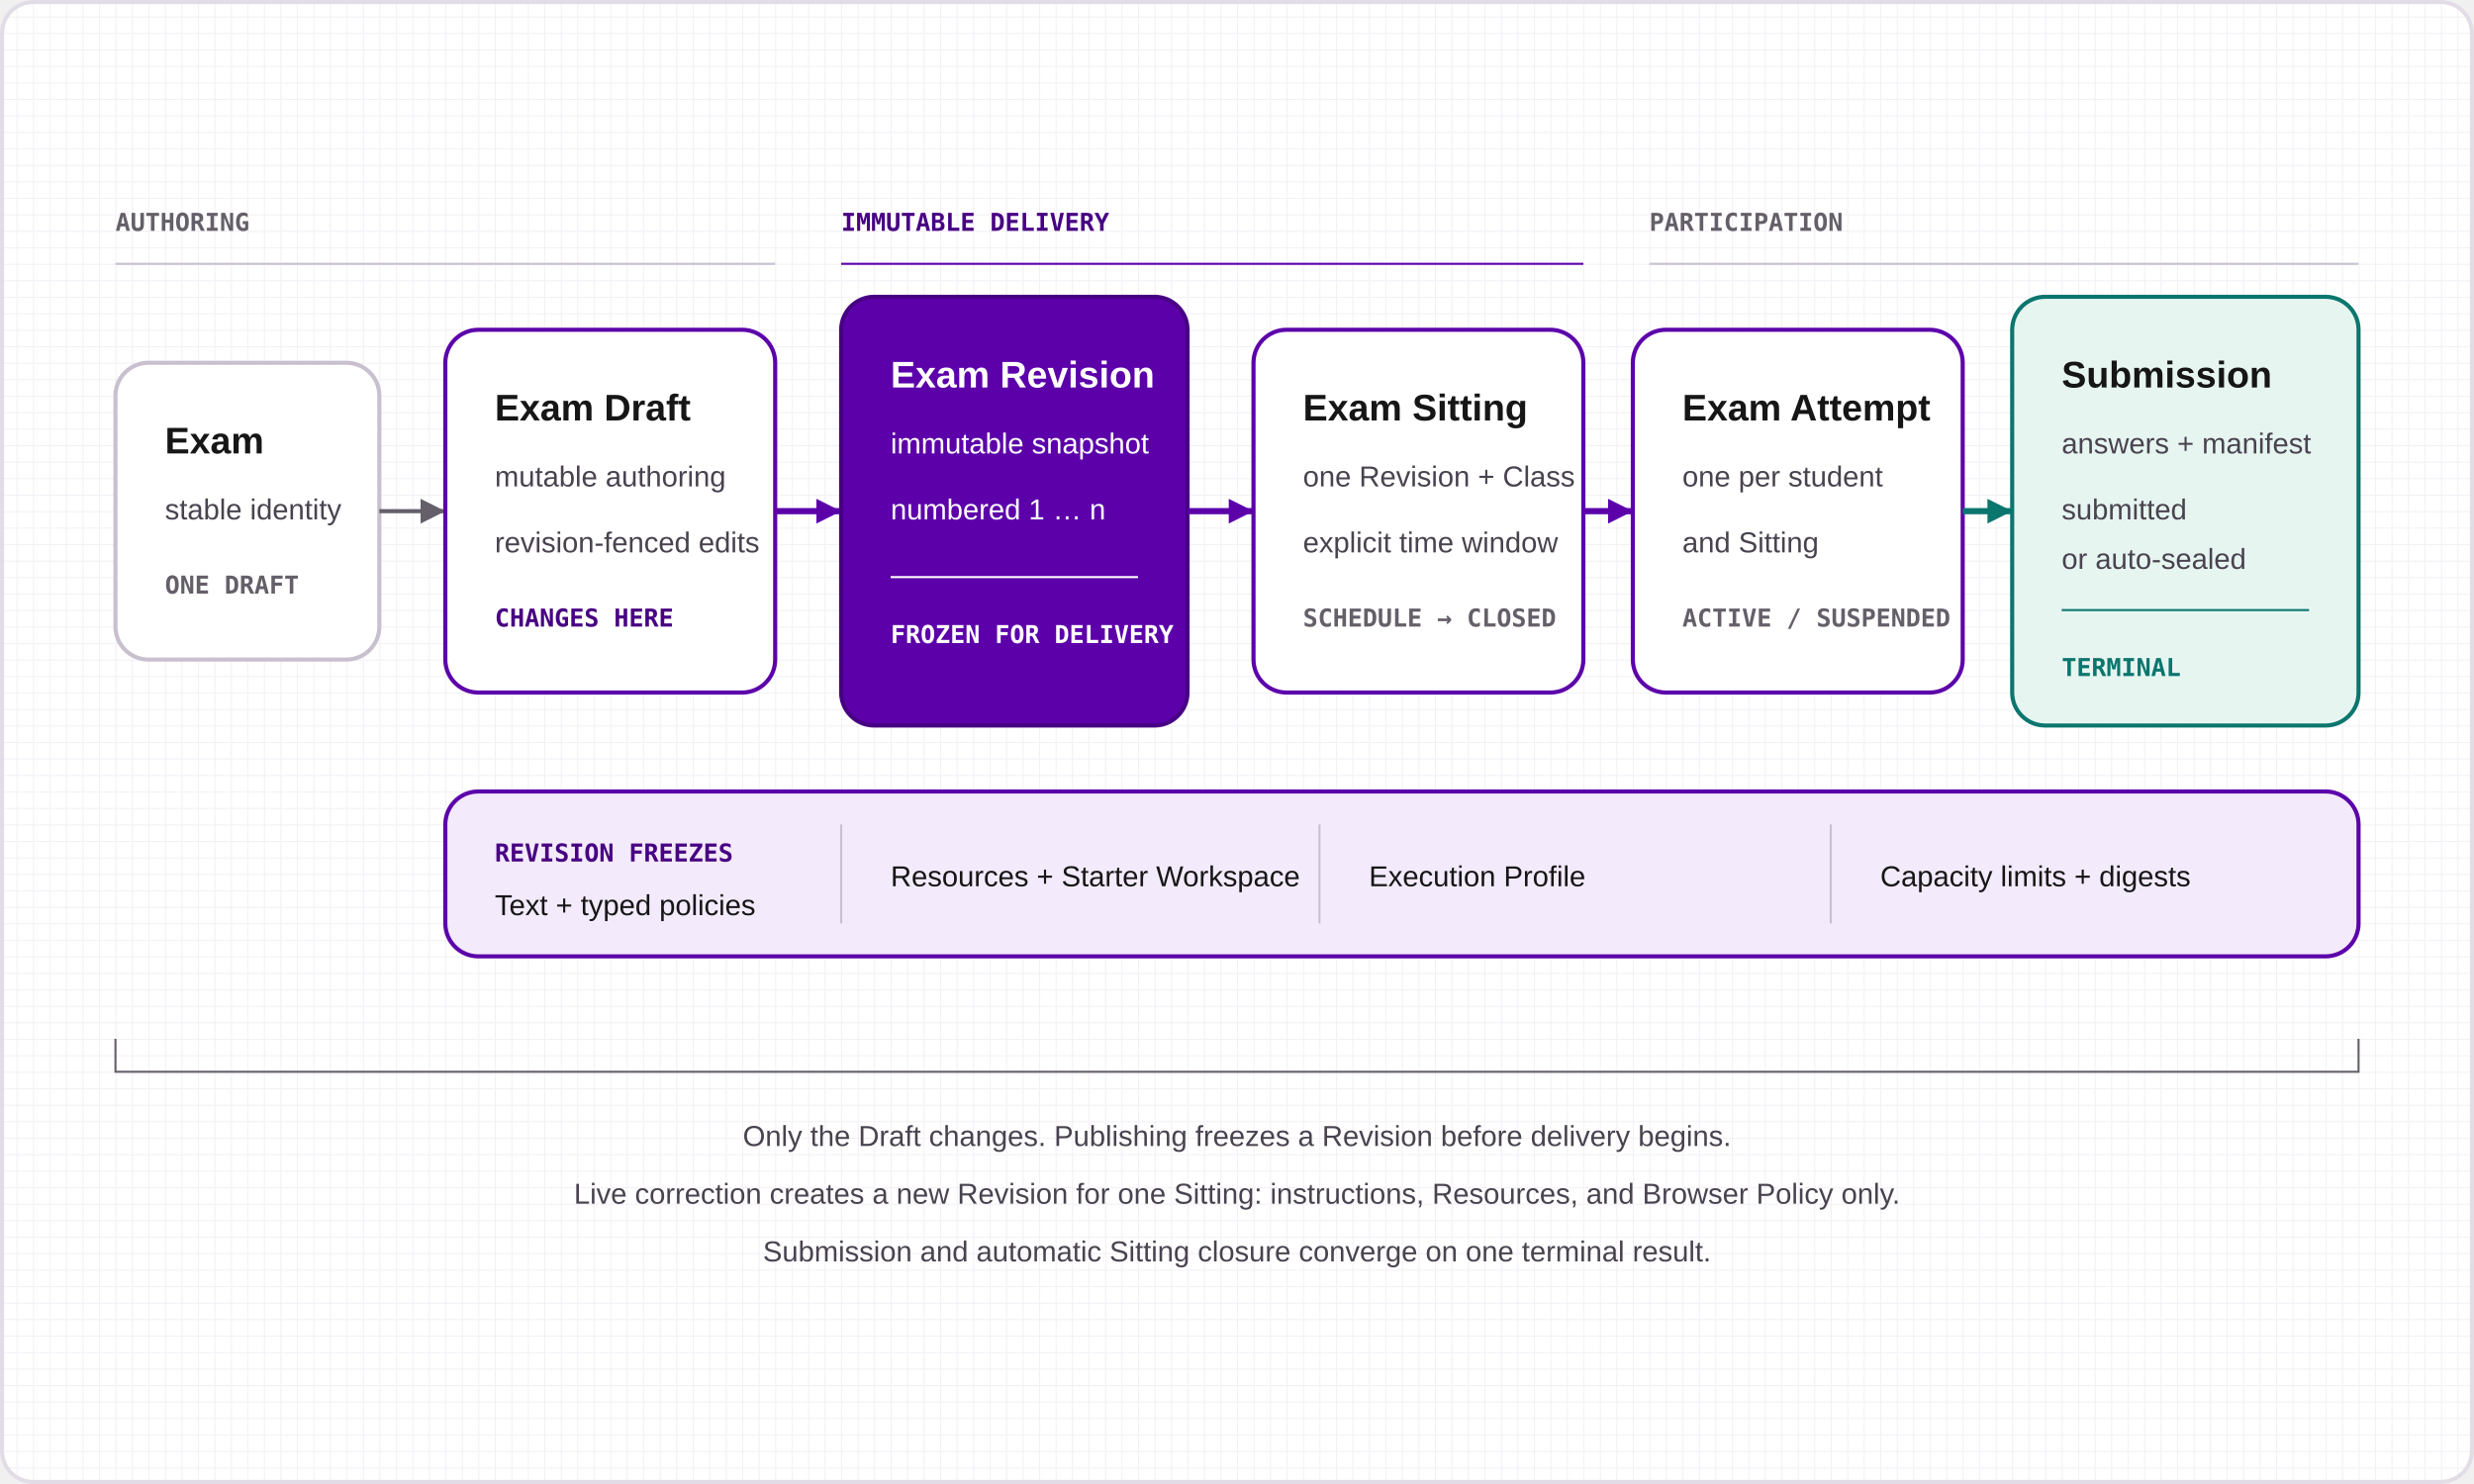
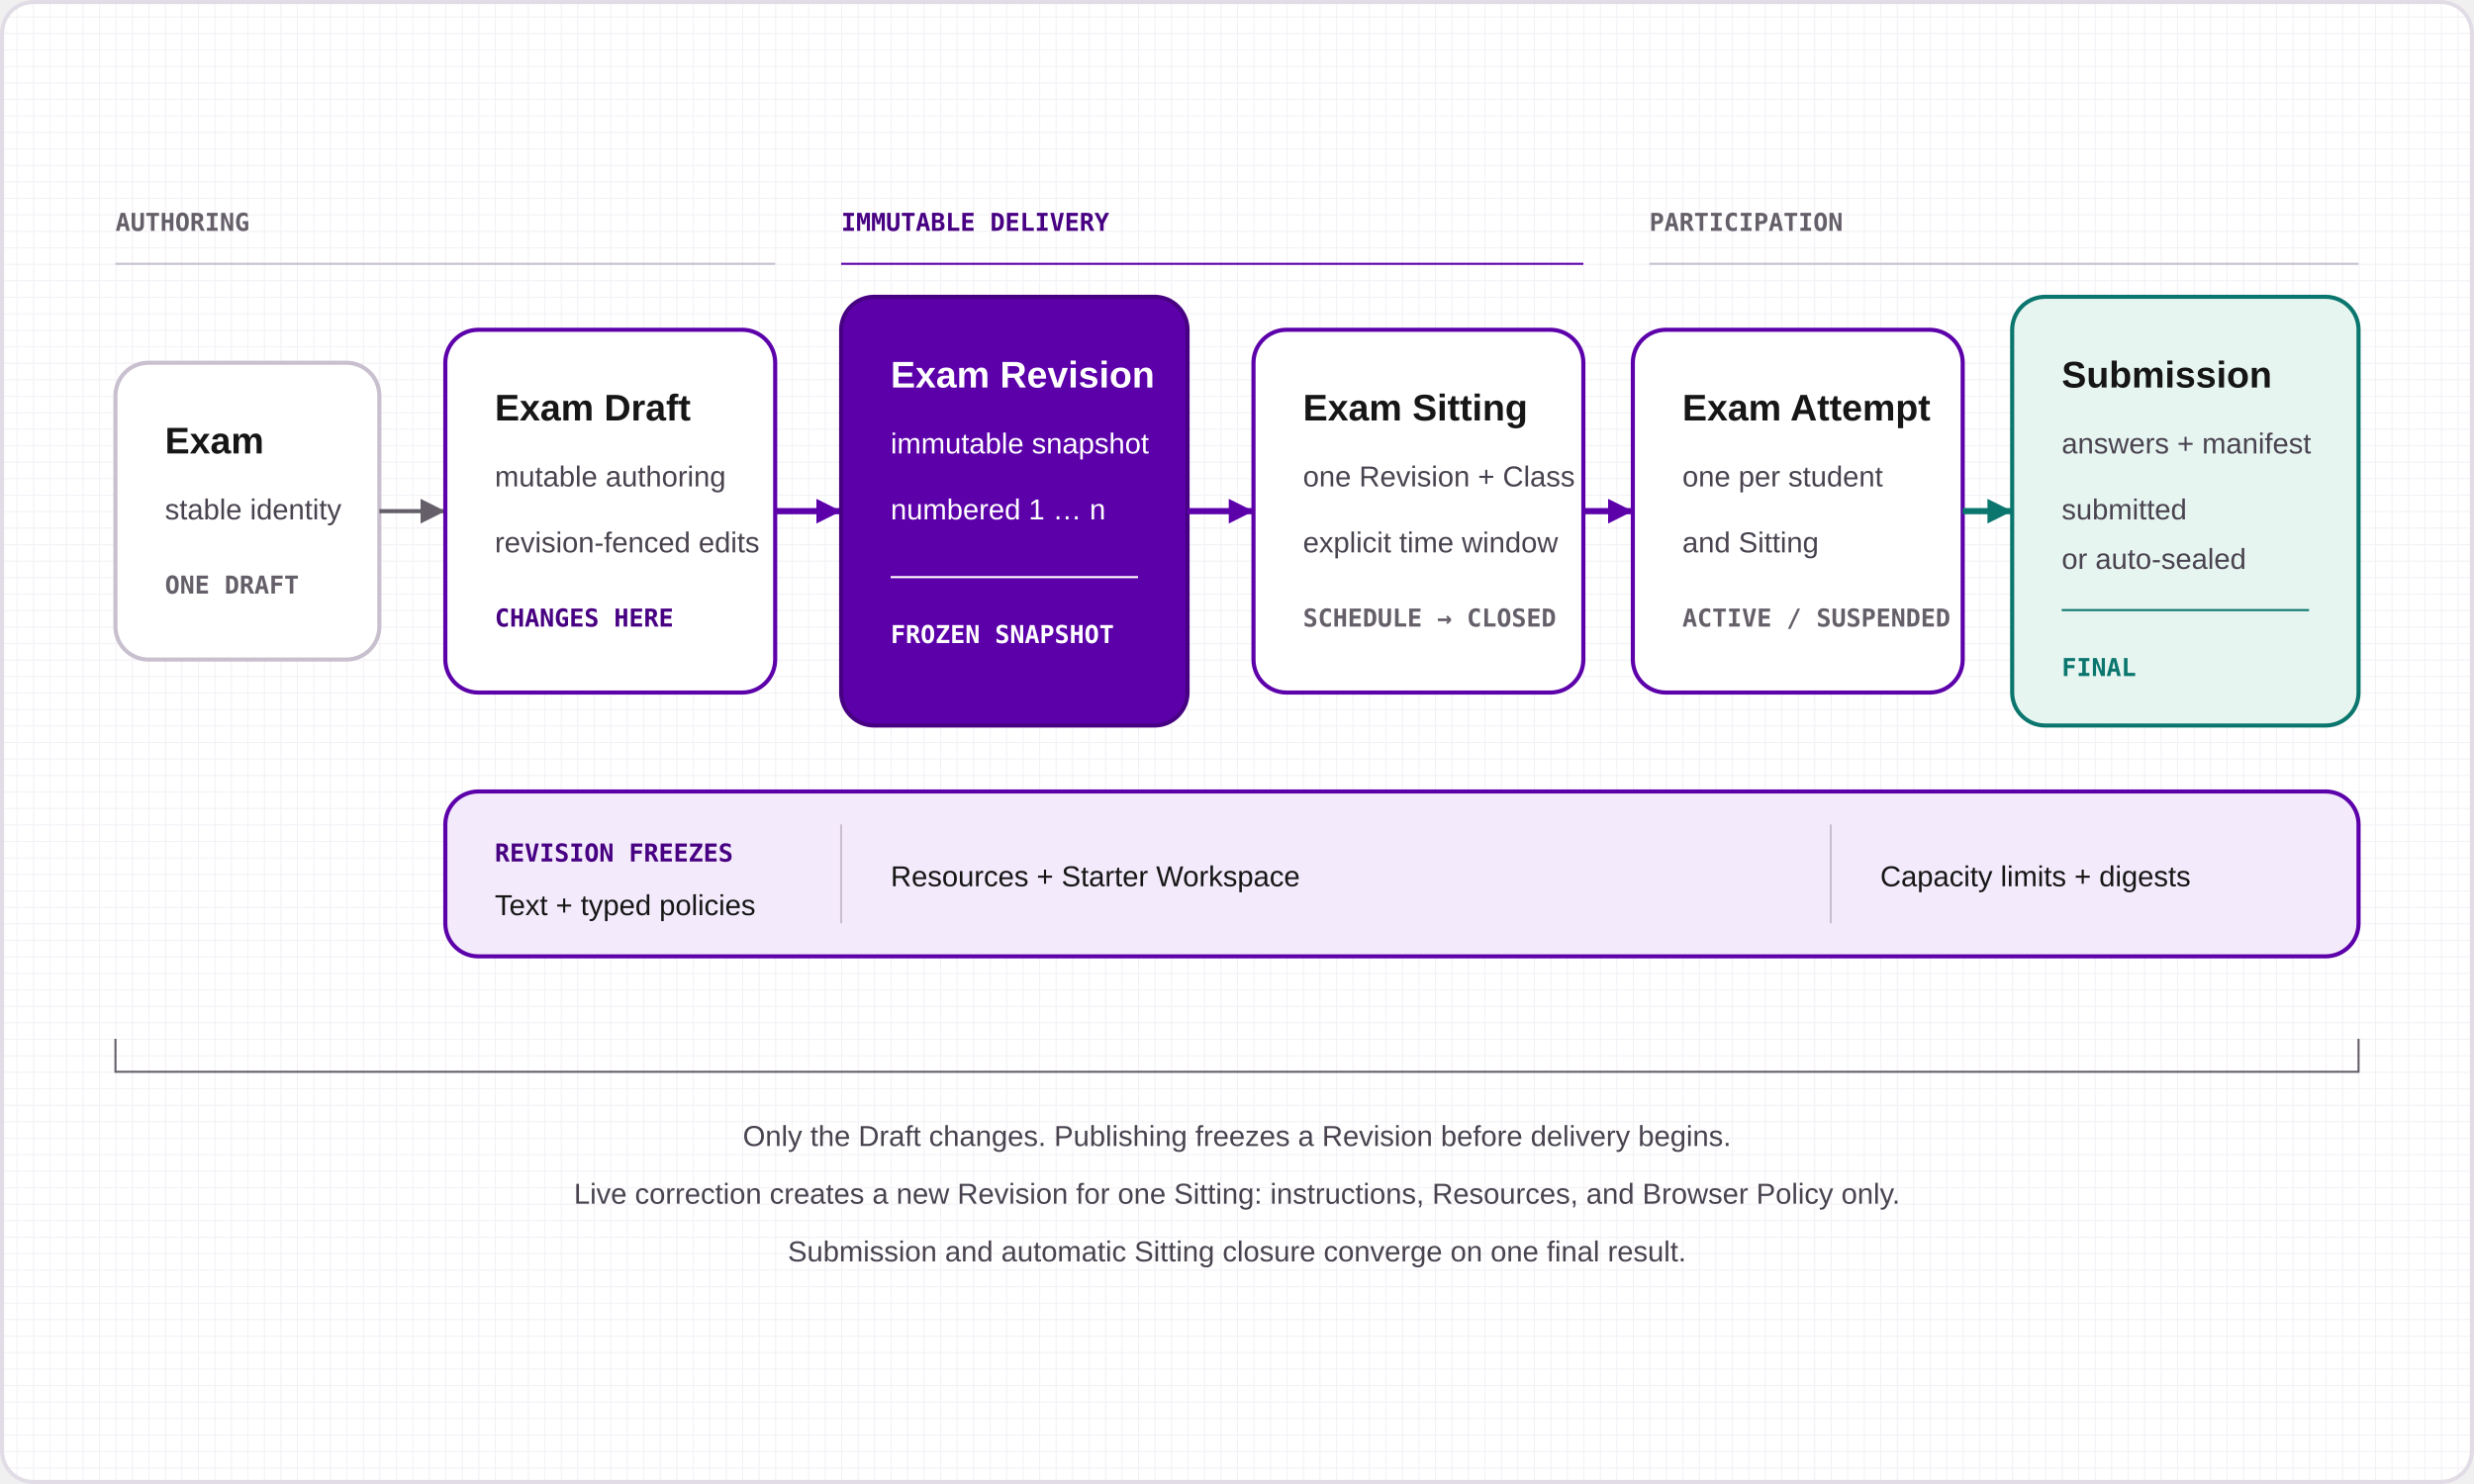
<svg xmlns="http://www.w3.org/2000/svg" width="1200" height="720" viewBox="0 0 1200 720" role="img" aria-labelledby="title description">
  <defs>
    <pattern id="grid" width="8" height="8" patternUnits="userSpaceOnUse">
      <path d="M 8 0 H 0 V 8" fill="none" stroke="#f4f1f6" stroke-width="1" />
    </pattern>
    <marker id="arrow-neutral" viewBox="0 0 12 12" refX="12" refY="6" markerWidth="12" markerHeight="12" orient="auto" markerUnits="userSpaceOnUse">
      <path d="M 0 0 L 12 6 L 0 12 Z" fill="#655f69" />
    </marker>
    <marker id="arrow-primary" viewBox="0 0 12 12" refX="12" refY="6" markerWidth="12" markerHeight="12" orient="auto" markerUnits="userSpaceOnUse">
      <path d="M 0 0 L 12 6 L 0 12 Z" fill="#5c00aa" />
    </marker>
    <marker id="arrow-complete" viewBox="0 0 12 12" refX="12" refY="6" markerWidth="12" markerHeight="12" orient="auto" markerUnits="userSpaceOnUse">
      <path d="M 0 0 L 12 6 L 0 12 Z" fill="#0b766e" />
    </marker>
  </defs>
  <rect width="1200" height="720" rx="16" fill="#ffffff" />
  <rect x="1" y="1" width="1198" height="718" rx="15" fill="url(#grid)" stroke="#e1dce5" stroke-width="2" />
  <text x="56" y="112" fill="#655f69" font-family="IBM Plex Mono, Consolas, monospace" font-size="12" font-weight="600">AUTHORING</text>
  <path d="M 56 128 H 376" fill="none" stroke="#c8c0ce" stroke-width="1" />
  <text x="408" y="112" fill="#470082" font-family="IBM Plex Mono, Consolas, monospace" font-size="12" font-weight="600">IMMUTABLE DELIVERY</text>
  <path d="M 408 128 H 768" fill="none" stroke="#5c00aa" stroke-width="1" />
  <text x="800" y="112" fill="#655f69" font-family="IBM Plex Mono, Consolas, monospace" font-size="12" font-weight="600">PARTICIPATION</text>
  <path d="M 800 128 H 1144" fill="none" stroke="#c8c0ce" stroke-width="1" />
  <rect x="56" y="176" width="128" height="144" rx="16" fill="#ffffff" stroke="#c8c0ce" stroke-width="2" />
  <text x="80" y="220" fill="#161616" font-family="IBM Plex Sans, Segoe UI, Arial, sans-serif" font-size="18" font-weight="600">Exam</text>
  <text x="80" y="252" fill="#49434f" font-family="IBM Plex Sans, Segoe UI, Arial, sans-serif" font-size="14">stable identity</text>
  <text x="80" y="288" fill="#655f69" font-family="IBM Plex Mono, Consolas, monospace" font-size="12" font-weight="600">ONE DRAFT</text>
  <path d="M 184 248 H 216" fill="none" stroke="#655f69" stroke-width="2" marker-end="url(#arrow-neutral)" />
  <rect x="216" y="160" width="160" height="176" rx="16" fill="#ffffff" stroke="#5c00aa" stroke-width="2" />
  <text x="240" y="204" fill="#161616" font-family="IBM Plex Sans, Segoe UI, Arial, sans-serif" font-size="18" font-weight="600">Exam Draft</text>
  <text x="240" y="236" fill="#49434f" font-family="IBM Plex Sans, Segoe UI, Arial, sans-serif" font-size="14">mutable authoring</text>
  <text x="240" y="268" fill="#49434f" font-family="IBM Plex Sans, Segoe UI, Arial, sans-serif" font-size="14">revision-fenced edits</text>
  <text x="240" y="304" fill="#470082" font-family="IBM Plex Mono, Consolas, monospace" font-size="12" font-weight="600">CHANGES HERE</text>
  <path d="M 376 248 H 408" fill="none" stroke="#5c00aa" stroke-width="3" marker-end="url(#arrow-primary)" />
  <rect x="408" y="144" width="168" height="208" rx="16" fill="#5c00aa" stroke="#470082" stroke-width="2" />
  <text x="432" y="188" fill="#ffffff" font-family="IBM Plex Sans, Segoe UI, Arial, sans-serif" font-size="18" font-weight="600">Exam Revision</text>
  <text x="432" y="220" fill="#ffffff" font-family="IBM Plex Sans, Segoe UI, Arial, sans-serif" font-size="14">immutable snapshot</text>
  <text x="432" y="252" fill="#ffffff" font-family="IBM Plex Sans, Segoe UI, Arial, sans-serif" font-size="14">numbered 1 … n</text>
  <path d="M 432 280 H 552" fill="none" stroke="#ffffff" stroke-width="1" />
-   <text x="432" y="312" fill="#ffffff" font-family="IBM Plex Mono, Consolas, monospace" font-size="12" font-weight="600">FROZEN FOR DELIVERY</text>
+   <text x="432" y="312" fill="#ffffff" font-family="IBM Plex Mono, Consolas, monospace" font-size="12" font-weight="600">FROZEN SNAPSHOT</text>
  <path d="M 576 248 H 608" fill="none" stroke="#5c00aa" stroke-width="3" marker-end="url(#arrow-primary)" />
  <rect x="608" y="160" width="160" height="176" rx="16" fill="#ffffff" stroke="#5c00aa" stroke-width="2" />
  <text x="632" y="204" fill="#161616" font-family="IBM Plex Sans, Segoe UI, Arial, sans-serif" font-size="18" font-weight="600">Exam Sitting</text>
  <text x="632" y="236" fill="#49434f" font-family="IBM Plex Sans, Segoe UI, Arial, sans-serif" font-size="14">one Revision + Class</text>
  <text x="632" y="268" fill="#49434f" font-family="IBM Plex Sans, Segoe UI, Arial, sans-serif" font-size="14">explicit time window</text>
  <text x="632" y="304" fill="#655f69" font-family="IBM Plex Mono, Consolas, monospace" font-size="12" font-weight="600">SCHEDULE → CLOSED</text>
  <path d="M 768 248 H 792" fill="none" stroke="#5c00aa" stroke-width="3" marker-end="url(#arrow-primary)" />
  <rect x="792" y="160" width="160" height="176" rx="16" fill="#ffffff" stroke="#5c00aa" stroke-width="2" />
  <text x="816" y="204" fill="#161616" font-family="IBM Plex Sans, Segoe UI, Arial, sans-serif" font-size="18" font-weight="600">Exam Attempt</text>
  <text x="816" y="236" fill="#49434f" font-family="IBM Plex Sans, Segoe UI, Arial, sans-serif" font-size="14">one per student</text>
  <text x="816" y="268" fill="#49434f" font-family="IBM Plex Sans, Segoe UI, Arial, sans-serif" font-size="14">and Sitting</text>
  <text x="816" y="304" fill="#655f69" font-family="IBM Plex Mono, Consolas, monospace" font-size="12" font-weight="600">ACTIVE / SUSPENDED</text>
  <path d="M 952 248 H 976" fill="none" stroke="#0b766e" stroke-width="3" marker-end="url(#arrow-complete)" />
  <rect x="976" y="144" width="168" height="208" rx="16" fill="#e7f5f1" stroke="#0b766e" stroke-width="2" />
  <text x="1000" y="188" fill="#161616" font-family="IBM Plex Sans, Segoe UI, Arial, sans-serif" font-size="18" font-weight="600">Submission</text>
  <text x="1000" y="220" fill="#49434f" font-family="IBM Plex Sans, Segoe UI, Arial, sans-serif" font-size="14">answers + manifest</text>
  <text x="1000" y="252" fill="#49434f" font-family="IBM Plex Sans, Segoe UI, Arial, sans-serif" font-size="14">submitted</text>
  <text x="1000" y="276" fill="#49434f" font-family="IBM Plex Sans, Segoe UI, Arial, sans-serif" font-size="14">or auto-sealed</text>
  <path d="M 1000 296 H 1120" fill="none" stroke="#0b766e" stroke-width="1" />
-   <text x="1000" y="328" fill="#0b766e" font-family="IBM Plex Mono, Consolas, monospace" font-size="12" font-weight="600">TERMINAL</text>
+   <text x="1000" y="328" fill="#0b766e" font-family="IBM Plex Mono, Consolas, monospace" font-size="12" font-weight="600">FINAL</text>
  <rect x="216" y="384" width="928" height="80" rx="16" fill="#f3eafb" stroke="#5c00aa" stroke-width="2" />
  <text x="240" y="418" fill="#470082" font-family="IBM Plex Mono, Consolas, monospace" font-size="12" font-weight="600">REVISION FREEZES</text>
  <text x="240" y="444" fill="#161616" font-family="IBM Plex Sans, Segoe UI, Arial, sans-serif" font-size="14">Text + typed policies</text>
-   <path d="M408 400V448M640 400V448M888 400V448" fill="none" stroke="#c8c0ce" stroke-width="1" />
+   <path d="M408 400V448M888 400V448" fill="none" stroke="#c8c0ce" stroke-width="1" />
  <text x="432" y="430" fill="#161616" font-family="IBM Plex Sans, Segoe UI, Arial, sans-serif" font-size="14">Resources + Starter Workspace</text>
-   <text x="664" y="430" fill="#161616" font-family="IBM Plex Sans, Segoe UI, Arial, sans-serif" font-size="14">Execution Profile</text>
  <text x="912" y="430" fill="#161616" font-family="IBM Plex Sans, Segoe UI, Arial, sans-serif" font-size="14">Capacity limits + digests</text>
  <path d="M 56 504 V 520 H 1144 V 504" fill="none" stroke="#655f69" stroke-width="1" />
  <text x="600" y="556" text-anchor="middle" fill="#49434f" font-family="IBM Plex Sans, Segoe UI, Arial, sans-serif" font-size="14">Only the Draft changes. Publishing freezes a Revision before delivery begins.</text>
  <text x="600" y="584" text-anchor="middle" fill="#49434f" font-family="IBM Plex Sans, Segoe UI, Arial, sans-serif" font-size="14">Live correction creates a new Revision for one Sitting: instructions, Resources, and Browser Policy only.</text>
-   <text x="600" y="612" text-anchor="middle" fill="#49434f" font-family="IBM Plex Sans, Segoe UI, Arial, sans-serif" font-size="14">Submission and automatic Sitting closure converge on one terminal result.</text>
+   <text x="600" y="612" text-anchor="middle" fill="#49434f" font-family="IBM Plex Sans, Segoe UI, Arial, sans-serif" font-size="14">Submission and automatic Sitting closure converge on one final result.</text>
</svg>
